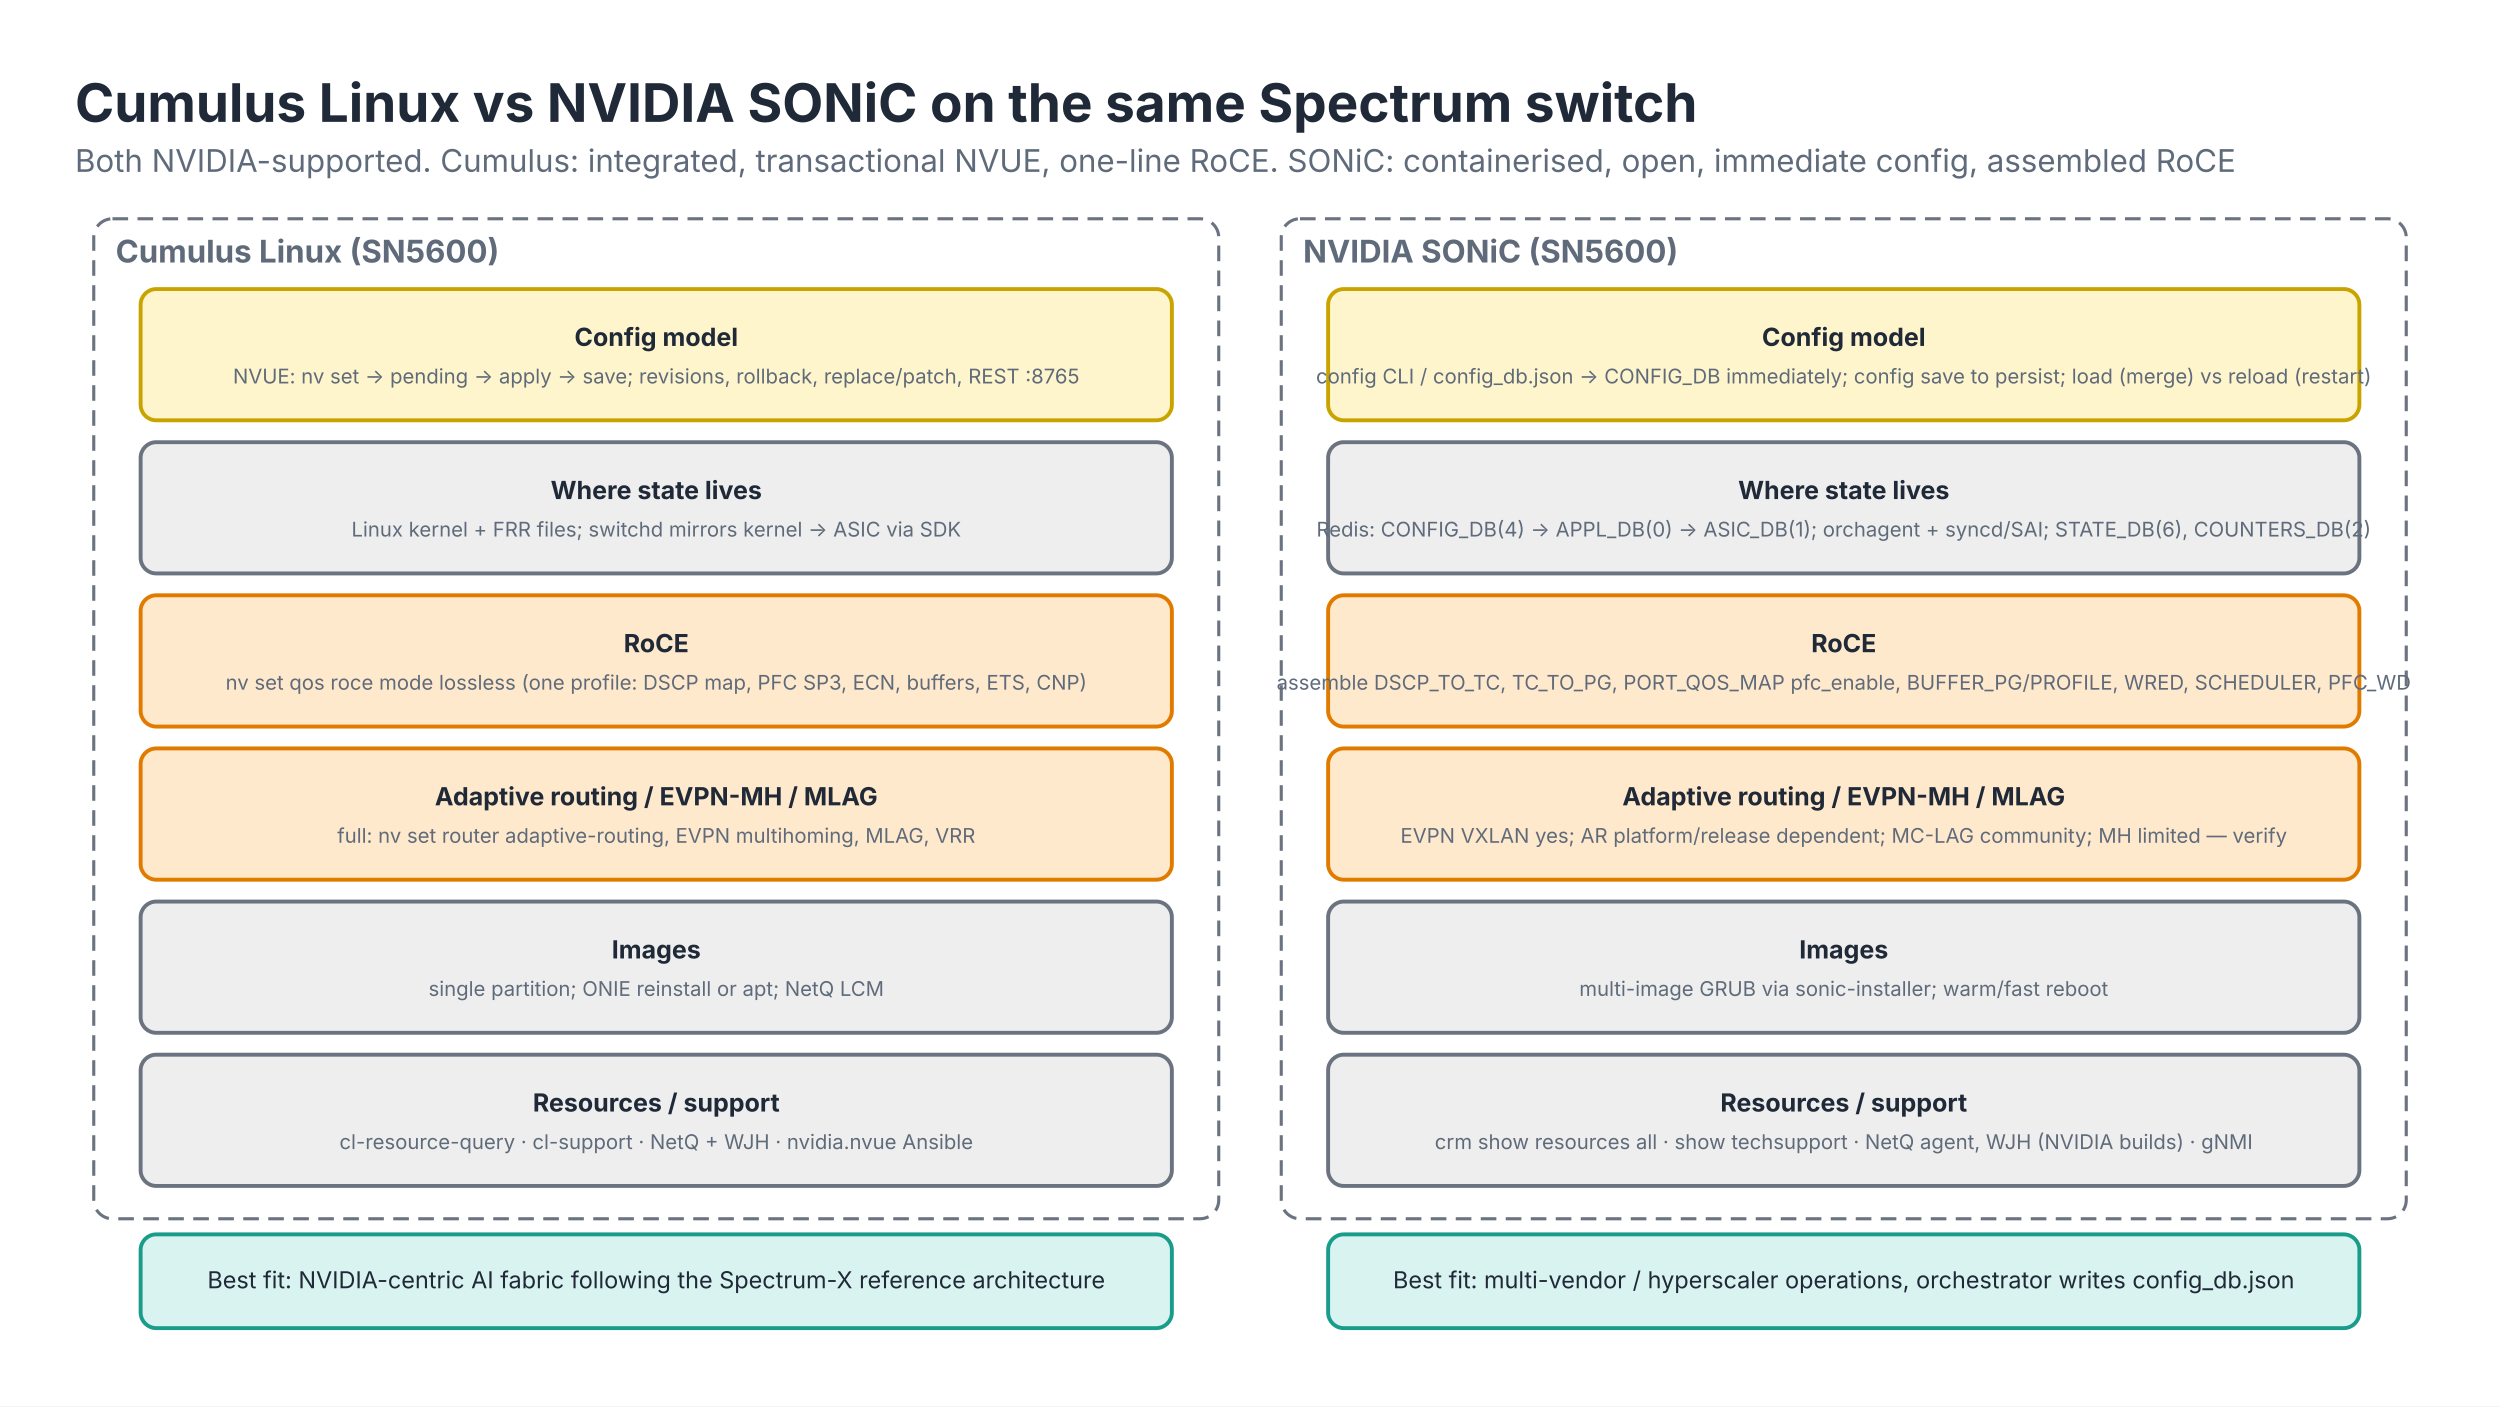
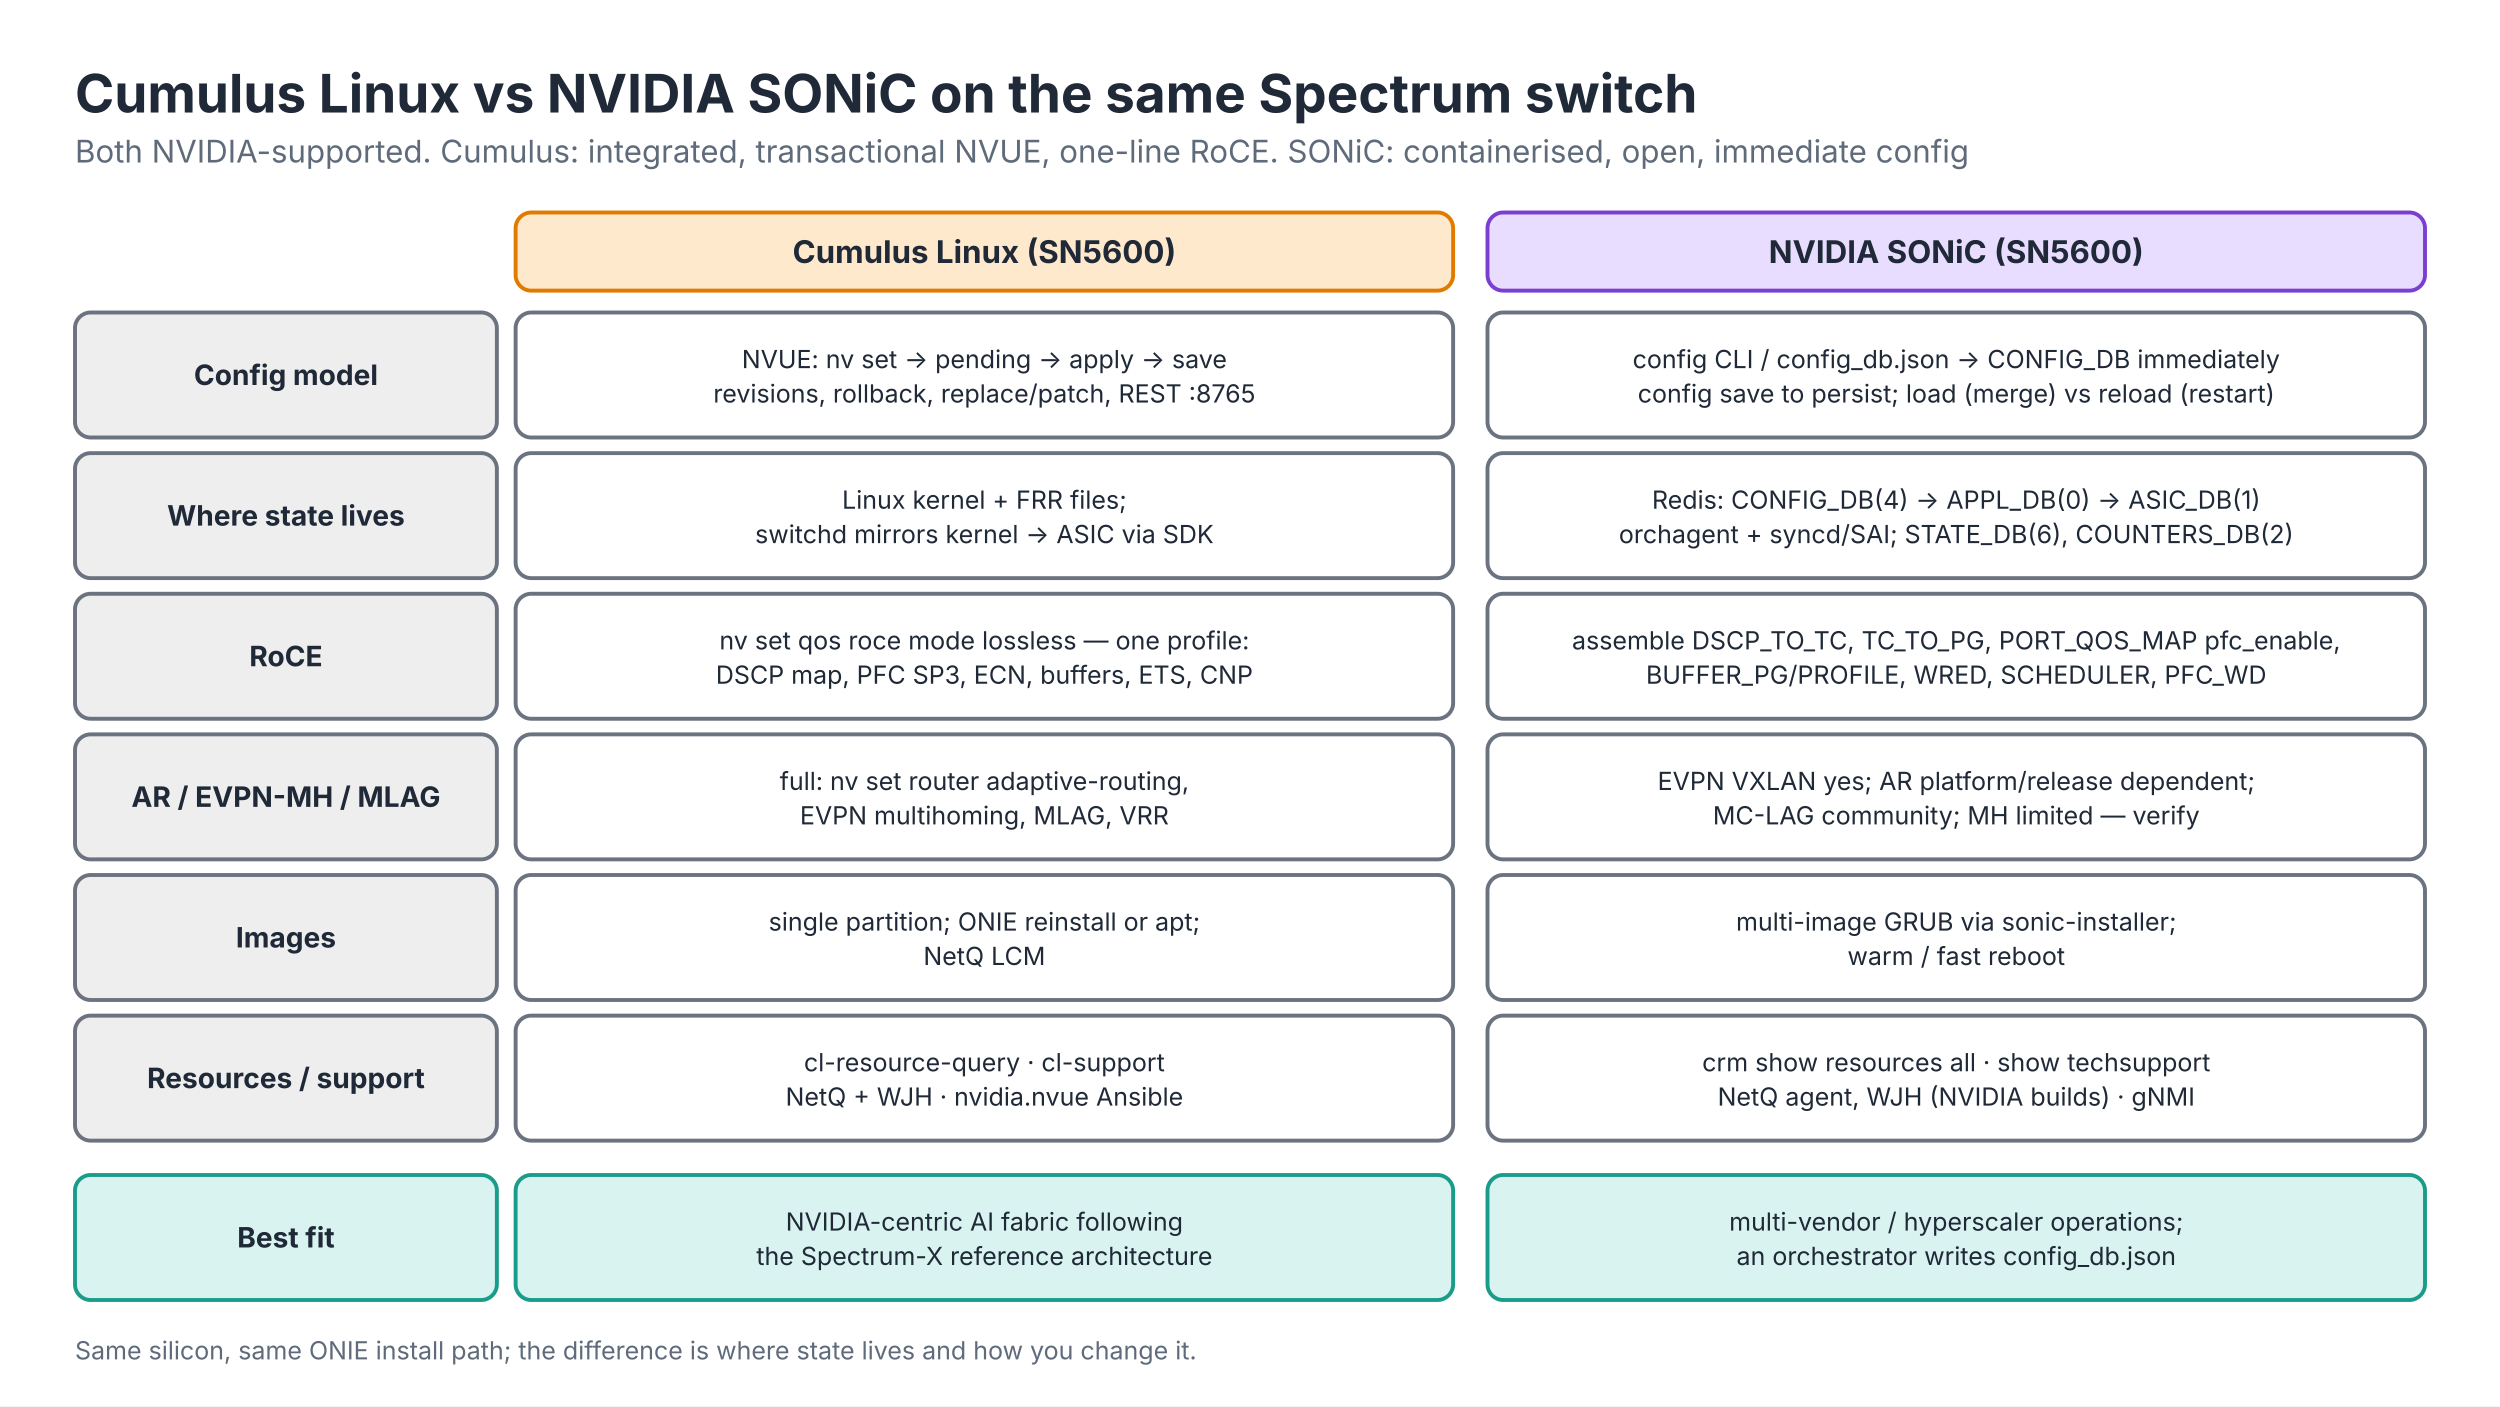
<svg xmlns="http://www.w3.org/2000/svg" viewBox="0 0 1600 900" width="100%" role="img">
  <defs>
    <marker id="arrow-orange" viewBox="0 0 10 10" refX="9" refY="5" markerWidth="7" markerHeight="7" orient="auto-start-reverse">
      <path d="M0,0 L10,5 L0,10 z" fill="#e07b00" />
    </marker>
    <marker id="arrow-blue" viewBox="0 0 10 10" refX="9" refY="5" markerWidth="7" markerHeight="7" orient="auto-start-reverse">
      <path d="M0,0 L10,5 L0,10 z" fill="#2f6fdb" />
    </marker>
    <marker id="arrow-gray" viewBox="0 0 10 10" refX="9" refY="5" markerWidth="7" markerHeight="7" orient="auto-start-reverse">
      <path d="M0,0 L10,5 L0,10 z" fill="#6b7280" />
    </marker>
    <marker id="arrow-red" viewBox="0 0 10 10" refX="9" refY="5" markerWidth="7" markerHeight="7" orient="auto-start-reverse">
      <path d="M0,0 L10,5 L0,10 z" fill="#d93025" />
    </marker>
    <marker id="arrow-purple" viewBox="0 0 10 10" refX="9" refY="5" markerWidth="7" markerHeight="7" orient="auto-start-reverse">
      <path d="M0,0 L10,5 L0,10 z" fill="#7a3fd1" />
    </marker>
    <marker id="arrow-dark" viewBox="0 0 10 10" refX="9" refY="5" markerWidth="7" markerHeight="7" orient="auto-start-reverse">
      <path d="M0,0 L10,5 L0,10 z" fill="#1f2937" />
    </marker>
    <marker id="arrow-green" viewBox="0 0 10 10" refX="9" refY="5" markerWidth="7" markerHeight="7" orient="auto-start-reverse">
      <path d="M0,0 L10,5 L0,10 z" fill="#76b900" />
    </marker>
  </defs>
  <rect x="0" y="0" width="1600" height="900" fill="#ffffff" />
-   <text x="48" y="78" font-family="Inter, 'Segoe UI', Helvetica, Arial, sans-serif" font-size="34" font-weight="700" fill="#1f2937">Cumulus Linux vs NVIDIA SONiC on the same Spectrum switch</text>
-   <text x="48" y="110" font-family="Inter, 'Segoe UI', Helvetica, Arial, sans-serif" font-size="20" fill="#5f6b7a">Both NVIDIA-supported. Cumulus: integrated, transactional NVUE, one-line RoCE. SONiC: containerised, open, immediate config, assembled RoCE</text>
+   <text x="48" y="72" font-family="Inter, 'Segoe UI', Helvetica, Arial, sans-serif" font-size="34" font-weight="700" fill="#1f2937" text-anchor="start">Cumulus Linux vs NVIDIA SONiC on the same Spectrum switch</text>
+   <text x="48" y="104" font-family="Inter, 'Segoe UI', Helvetica, Arial, sans-serif" font-size="20" font-weight="400" fill="#5f6b7a" text-anchor="start">Both NVIDIA-supported. Cumulus: integrated, transactional NVUE, one-line RoCE. SONiC: containerised, open, immediate config</text>
  <g>
-     <rect x="60" y="140" width="720" height="640" rx="12" fill="#ffffff" fill-opacity="0.55" stroke="#6b7280" stroke-width="2" stroke-dasharray="10 6" />
-   </g>
-   <text x="74" y="168" font-family="Inter, 'Segoe UI', Helvetica, Arial, sans-serif" font-size="20" font-weight="700" fill="#5f6b7a" text-anchor="start">Cumulus Linux (SN5600)</text>
-   <g>
-     <rect x="820" y="140" width="720" height="640" rx="12" fill="#ffffff" fill-opacity="0.55" stroke="#6b7280" stroke-width="2" stroke-dasharray="10 6" />
-   </g>
-   <text x="834" y="168" font-family="Inter, 'Segoe UI', Helvetica, Arial, sans-serif" font-size="20" font-weight="700" fill="#5f6b7a" text-anchor="start">NVIDIA SONiC (SN5600)</text>
-   <g>
-     <rect x="90" y="185" width="660" height="84" rx="10" fill="#fff5cc" stroke="#c9a400" stroke-width="2.5" />
-     <text x="420.0" y="221.4" font-family="Inter, 'Segoe UI', Helvetica, Arial, sans-serif" font-size="16" font-weight="700" fill="#1f2937" text-anchor="middle">Config model</text>
-     <text x="420.0" y="245.4" font-family="Inter, 'Segoe UI', Helvetica, Arial, sans-serif" font-size="13" font-weight="400" fill="#5f6b7a" text-anchor="middle">NVUE: nv set → pending → apply → save; revisions, rollback, replace/patch, REST :8765</text>
+     <rect x="330" y="136" width="600" height="50" rx="10" fill="#ffe9cc" stroke="#e07b00" stroke-width="2.5" />
+     <text x="630.0" y="168.3" font-family="Inter, 'Segoe UI', Helvetica, Arial, sans-serif" font-size="20" font-weight="700" fill="#1f2937" text-anchor="middle">Cumulus Linux (SN5600)</text>
  </g>
  <g>
-     <rect x="850" y="185" width="660" height="84" rx="10" fill="#fff5cc" stroke="#c9a400" stroke-width="2.5" />
-     <text x="1180.0" y="221.4" font-family="Inter, 'Segoe UI', Helvetica, Arial, sans-serif" font-size="16" font-weight="700" fill="#1f2937" text-anchor="middle">Config model</text>
-     <text x="1180.0" y="245.4" font-family="Inter, 'Segoe UI', Helvetica, Arial, sans-serif" font-size="13" font-weight="400" fill="#5f6b7a" text-anchor="middle">config CLI / config_db.json → CONFIG_DB immediately; config save to persist; load (merge) vs reload (restart)</text>
+     <rect x="952" y="136" width="600" height="50" rx="10" fill="#e9ddff" stroke="#7a3fd1" stroke-width="2.5" />
+     <text x="1252.0" y="168.3" font-family="Inter, 'Segoe UI', Helvetica, Arial, sans-serif" font-size="20" font-weight="700" fill="#1f2937" text-anchor="middle">NVIDIA SONiC (SN5600)</text>
  </g>
  <g>
-     <rect x="90" y="283" width="660" height="84" rx="10" fill="#eeeeee" stroke="#6b7280" stroke-width="2.5" />
-     <text x="420.0" y="319.4" font-family="Inter, 'Segoe UI', Helvetica, Arial, sans-serif" font-size="16" font-weight="700" fill="#1f2937" text-anchor="middle">Where state lives</text>
-     <text x="420.0" y="343.4" font-family="Inter, 'Segoe UI', Helvetica, Arial, sans-serif" font-size="13" font-weight="400" fill="#5f6b7a" text-anchor="middle">Linux kernel + FRR files; switchd mirrors kernel → ASIC via SDK</text>
+     <rect x="48" y="200" width="270" height="80" rx="10" fill="#eeeeee" stroke="#6b7280" stroke-width="2.5" />
+     <text x="183.0" y="246.4" font-family="Inter, 'Segoe UI', Helvetica, Arial, sans-serif" font-size="18" font-weight="700" fill="#1f2937" text-anchor="middle">Config model</text>
  </g>
  <g>
-     <rect x="850" y="283" width="660" height="84" rx="10" fill="#eeeeee" stroke="#6b7280" stroke-width="2.5" />
-     <text x="1180.0" y="319.4" font-family="Inter, 'Segoe UI', Helvetica, Arial, sans-serif" font-size="16" font-weight="700" fill="#1f2937" text-anchor="middle">Where state lives</text>
-     <text x="1180.0" y="343.4" font-family="Inter, 'Segoe UI', Helvetica, Arial, sans-serif" font-size="13" font-weight="400" fill="#5f6b7a" text-anchor="middle">Redis: CONFIG_DB(4) → APPL_DB(0) → ASIC_DB(1); orchagent + syncd/SAI; STATE_DB(6), COUNTERS_DB(2)</text>
+     <rect x="330" y="200" width="600" height="80" rx="10" fill="#ffffff" stroke="#6b7280" stroke-width="2.5" />
+     <text x="630.0" y="235.6" font-family="Inter, 'Segoe UI', Helvetica, Arial, sans-serif" font-size="16" font-weight="400" fill="#1f2937" text-anchor="middle">NVUE: nv set → pending → apply → save</text>
+     <text x="630.0" y="257.6" font-family="Inter, 'Segoe UI', Helvetica, Arial, sans-serif" font-size="16" font-weight="400" fill="#1f2937" text-anchor="middle">revisions, rollback, replace/patch, REST :8765</text>
  </g>
  <g>
-     <rect x="90" y="381" width="660" height="84" rx="10" fill="#ffe9cc" stroke="#e07b00" stroke-width="2.5" />
-     <text x="420.0" y="417.4" font-family="Inter, 'Segoe UI', Helvetica, Arial, sans-serif" font-size="16" font-weight="700" fill="#1f2937" text-anchor="middle">RoCE</text>
-     <text x="420.0" y="441.4" font-family="Inter, 'Segoe UI', Helvetica, Arial, sans-serif" font-size="13" font-weight="400" fill="#5f6b7a" text-anchor="middle">nv set qos roce mode lossless (one profile: DSCP map, PFC SP3, ECN, buffers, ETS, CNP)</text>
+     <rect x="952" y="200" width="600" height="80" rx="10" fill="#ffffff" stroke="#6b7280" stroke-width="2.5" />
+     <text x="1252.0" y="235.6" font-family="Inter, 'Segoe UI', Helvetica, Arial, sans-serif" font-size="16" font-weight="400" fill="#1f2937" text-anchor="middle">config CLI / config_db.json → CONFIG_DB immediately</text>
+     <text x="1252.0" y="257.6" font-family="Inter, 'Segoe UI', Helvetica, Arial, sans-serif" font-size="16" font-weight="400" fill="#1f2937" text-anchor="middle">config save to persist; load (merge) vs reload (restart)</text>
  </g>
  <g>
-     <rect x="850" y="381" width="660" height="84" rx="10" fill="#ffe9cc" stroke="#e07b00" stroke-width="2.5" />
-     <text x="1180.0" y="417.4" font-family="Inter, 'Segoe UI', Helvetica, Arial, sans-serif" font-size="16" font-weight="700" fill="#1f2937" text-anchor="middle">RoCE</text>
-     <text x="1180.0" y="441.4" font-family="Inter, 'Segoe UI', Helvetica, Arial, sans-serif" font-size="13" font-weight="400" fill="#5f6b7a" text-anchor="middle">assemble DSCP_TO_TC, TC_TO_PG, PORT_QOS_MAP pfc_enable, BUFFER_PG/PROFILE, WRED, SCHEDULER, PFC_WD</text>
+     <rect x="48" y="290" width="270" height="80" rx="10" fill="#eeeeee" stroke="#6b7280" stroke-width="2.5" />
+     <text x="183.0" y="336.4" font-family="Inter, 'Segoe UI', Helvetica, Arial, sans-serif" font-size="18" font-weight="700" fill="#1f2937" text-anchor="middle">Where state lives</text>
  </g>
  <g>
-     <rect x="90" y="479" width="660" height="84" rx="10" fill="#ffe9cc" stroke="#e07b00" stroke-width="2.5" />
-     <text x="420.0" y="515.4" font-family="Inter, 'Segoe UI', Helvetica, Arial, sans-serif" font-size="16" font-weight="700" fill="#1f2937" text-anchor="middle">Adaptive routing / EVPN-MH / MLAG</text>
-     <text x="420.0" y="539.4" font-family="Inter, 'Segoe UI', Helvetica, Arial, sans-serif" font-size="13" font-weight="400" fill="#5f6b7a" text-anchor="middle">full: nv set router adaptive-routing, EVPN multihoming, MLAG, VRR</text>
+     <rect x="330" y="290" width="600" height="80" rx="10" fill="#ffffff" stroke="#6b7280" stroke-width="2.5" />
+     <text x="630.0" y="325.6" font-family="Inter, 'Segoe UI', Helvetica, Arial, sans-serif" font-size="16" font-weight="400" fill="#1f2937" text-anchor="middle">Linux kernel + FRR files;</text>
+     <text x="630.0" y="347.6" font-family="Inter, 'Segoe UI', Helvetica, Arial, sans-serif" font-size="16" font-weight="400" fill="#1f2937" text-anchor="middle">switchd mirrors kernel → ASIC via SDK</text>
  </g>
  <g>
-     <rect x="850" y="479" width="660" height="84" rx="10" fill="#ffe9cc" stroke="#e07b00" stroke-width="2.5" />
-     <text x="1180.0" y="515.4" font-family="Inter, 'Segoe UI', Helvetica, Arial, sans-serif" font-size="16" font-weight="700" fill="#1f2937" text-anchor="middle">Adaptive routing / EVPN-MH / MLAG</text>
-     <text x="1180.0" y="539.4" font-family="Inter, 'Segoe UI', Helvetica, Arial, sans-serif" font-size="13" font-weight="400" fill="#5f6b7a" text-anchor="middle">EVPN VXLAN yes; AR platform/release dependent; MC-LAG community; MH limited — verify</text>
+     <rect x="952" y="290" width="600" height="80" rx="10" fill="#ffffff" stroke="#6b7280" stroke-width="2.5" />
+     <text x="1252.0" y="325.6" font-family="Inter, 'Segoe UI', Helvetica, Arial, sans-serif" font-size="16" font-weight="400" fill="#1f2937" text-anchor="middle">Redis: CONFIG_DB(4) → APPL_DB(0) → ASIC_DB(1)</text>
+     <text x="1252.0" y="347.6" font-family="Inter, 'Segoe UI', Helvetica, Arial, sans-serif" font-size="16" font-weight="400" fill="#1f2937" text-anchor="middle">orchagent + syncd/SAI; STATE_DB(6), COUNTERS_DB(2)</text>
  </g>
  <g>
-     <rect x="90" y="577" width="660" height="84" rx="10" fill="#eeeeee" stroke="#6b7280" stroke-width="2.5" />
-     <text x="420.0" y="613.4" font-family="Inter, 'Segoe UI', Helvetica, Arial, sans-serif" font-size="16" font-weight="700" fill="#1f2937" text-anchor="middle">Images</text>
-     <text x="420.0" y="637.4" font-family="Inter, 'Segoe UI', Helvetica, Arial, sans-serif" font-size="13" font-weight="400" fill="#5f6b7a" text-anchor="middle">single partition; ONIE reinstall or apt; NetQ LCM</text>
+     <rect x="48" y="380" width="270" height="80" rx="10" fill="#eeeeee" stroke="#6b7280" stroke-width="2.5" />
+     <text x="183.0" y="426.4" font-family="Inter, 'Segoe UI', Helvetica, Arial, sans-serif" font-size="18" font-weight="700" fill="#1f2937" text-anchor="middle">RoCE</text>
  </g>
  <g>
-     <rect x="850" y="577" width="660" height="84" rx="10" fill="#eeeeee" stroke="#6b7280" stroke-width="2.5" />
-     <text x="1180.0" y="613.4" font-family="Inter, 'Segoe UI', Helvetica, Arial, sans-serif" font-size="16" font-weight="700" fill="#1f2937" text-anchor="middle">Images</text>
-     <text x="1180.0" y="637.4" font-family="Inter, 'Segoe UI', Helvetica, Arial, sans-serif" font-size="13" font-weight="400" fill="#5f6b7a" text-anchor="middle">multi-image GRUB via sonic-installer; warm/fast reboot</text>
+     <rect x="330" y="380" width="600" height="80" rx="10" fill="#ffffff" stroke="#6b7280" stroke-width="2.5" />
+     <text x="630.0" y="415.6" font-family="Inter, 'Segoe UI', Helvetica, Arial, sans-serif" font-size="16" font-weight="400" fill="#1f2937" text-anchor="middle">nv set qos roce mode lossless — one profile:</text>
+     <text x="630.0" y="437.6" font-family="Inter, 'Segoe UI', Helvetica, Arial, sans-serif" font-size="16" font-weight="400" fill="#1f2937" text-anchor="middle">DSCP map, PFC SP3, ECN, buffers, ETS, CNP</text>
  </g>
  <g>
-     <rect x="90" y="675" width="660" height="84" rx="10" fill="#eeeeee" stroke="#6b7280" stroke-width="2.5" />
-     <text x="420.0" y="711.4" font-family="Inter, 'Segoe UI', Helvetica, Arial, sans-serif" font-size="16" font-weight="700" fill="#1f2937" text-anchor="middle">Resources / support</text>
-     <text x="420.0" y="735.4" font-family="Inter, 'Segoe UI', Helvetica, Arial, sans-serif" font-size="13" font-weight="400" fill="#5f6b7a" text-anchor="middle">cl-resource-query · cl-support · NetQ + WJH · nvidia.nvue Ansible</text>
+     <rect x="952" y="380" width="600" height="80" rx="10" fill="#ffffff" stroke="#6b7280" stroke-width="2.5" />
+     <text x="1252.0" y="415.6" font-family="Inter, 'Segoe UI', Helvetica, Arial, sans-serif" font-size="16" font-weight="400" fill="#1f2937" text-anchor="middle">assemble DSCP_TO_TC, TC_TO_PG, PORT_QOS_MAP pfc_enable,</text>
+     <text x="1252.0" y="437.6" font-family="Inter, 'Segoe UI', Helvetica, Arial, sans-serif" font-size="16" font-weight="400" fill="#1f2937" text-anchor="middle">BUFFER_PG/PROFILE, WRED, SCHEDULER, PFC_WD</text>
  </g>
  <g>
-     <rect x="850" y="675" width="660" height="84" rx="10" fill="#eeeeee" stroke="#6b7280" stroke-width="2.5" />
-     <text x="1180.0" y="711.4" font-family="Inter, 'Segoe UI', Helvetica, Arial, sans-serif" font-size="16" font-weight="700" fill="#1f2937" text-anchor="middle">Resources / support</text>
-     <text x="1180.0" y="735.4" font-family="Inter, 'Segoe UI', Helvetica, Arial, sans-serif" font-size="13" font-weight="400" fill="#5f6b7a" text-anchor="middle">crm show resources all · show techsupport · NetQ agent, WJH (NVIDIA builds) · gNMI</text>
+     <rect x="48" y="470" width="270" height="80" rx="10" fill="#eeeeee" stroke="#6b7280" stroke-width="2.5" />
+     <text x="183.0" y="516.4" font-family="Inter, 'Segoe UI', Helvetica, Arial, sans-serif" font-size="18" font-weight="700" fill="#1f2937" text-anchor="middle">AR / EVPN-MH / MLAG</text>
  </g>
  <g>
-     <rect x="90" y="790" width="660" height="60" rx="10" fill="#d9f3f0" stroke="#1a9c8a" stroke-width="2.5" />
-     <text x="420.0" y="824.5" font-family="Inter, 'Segoe UI', Helvetica, Arial, sans-serif" font-size="15" font-weight="400" fill="#1f2937" text-anchor="middle">Best fit: NVIDIA-centric AI fabric following the Spectrum-X reference architecture</text>
+     <rect x="330" y="470" width="600" height="80" rx="10" fill="#ffffff" stroke="#6b7280" stroke-width="2.5" />
+     <text x="630.0" y="505.6" font-family="Inter, 'Segoe UI', Helvetica, Arial, sans-serif" font-size="16" font-weight="400" fill="#1f2937" text-anchor="middle">full: nv set router adaptive-routing,</text>
+     <text x="630.0" y="527.6" font-family="Inter, 'Segoe UI', Helvetica, Arial, sans-serif" font-size="16" font-weight="400" fill="#1f2937" text-anchor="middle">EVPN multihoming, MLAG, VRR</text>
  </g>
  <g>
-     <rect x="850" y="790" width="660" height="60" rx="10" fill="#d9f3f0" stroke="#1a9c8a" stroke-width="2.5" />
-     <text x="1180.0" y="824.5" font-family="Inter, 'Segoe UI', Helvetica, Arial, sans-serif" font-size="15" font-weight="400" fill="#1f2937" text-anchor="middle">Best fit: multi-vendor / hyperscaler operations, orchestrator writes config_db.json</text>
+     <rect x="952" y="470" width="600" height="80" rx="10" fill="#ffffff" stroke="#6b7280" stroke-width="2.5" />
+     <text x="1252.0" y="505.6" font-family="Inter, 'Segoe UI', Helvetica, Arial, sans-serif" font-size="16" font-weight="400" fill="#1f2937" text-anchor="middle">EVPN VXLAN yes; AR platform/release dependent;</text>
+     <text x="1252.0" y="527.6" font-family="Inter, 'Segoe UI', Helvetica, Arial, sans-serif" font-size="16" font-weight="400" fill="#1f2937" text-anchor="middle">MC-LAG community; MH limited — verify</text>
  </g>
+   <g>
+     <rect x="48" y="560" width="270" height="80" rx="10" fill="#eeeeee" stroke="#6b7280" stroke-width="2.5" />
+     <text x="183.0" y="606.4" font-family="Inter, 'Segoe UI', Helvetica, Arial, sans-serif" font-size="18" font-weight="700" fill="#1f2937" text-anchor="middle">Images</text>
+   </g>
+   <g>
+     <rect x="330" y="560" width="600" height="80" rx="10" fill="#ffffff" stroke="#6b7280" stroke-width="2.5" />
+     <text x="630.0" y="595.6" font-family="Inter, 'Segoe UI', Helvetica, Arial, sans-serif" font-size="16" font-weight="400" fill="#1f2937" text-anchor="middle">single partition; ONIE reinstall or apt;</text>
+     <text x="630.0" y="617.6" font-family="Inter, 'Segoe UI', Helvetica, Arial, sans-serif" font-size="16" font-weight="400" fill="#1f2937" text-anchor="middle">NetQ LCM</text>
+   </g>
+   <g>
+     <rect x="952" y="560" width="600" height="80" rx="10" fill="#ffffff" stroke="#6b7280" stroke-width="2.5" />
+     <text x="1252.0" y="595.6" font-family="Inter, 'Segoe UI', Helvetica, Arial, sans-serif" font-size="16" font-weight="400" fill="#1f2937" text-anchor="middle">multi-image GRUB via sonic-installer;</text>
+     <text x="1252.0" y="617.6" font-family="Inter, 'Segoe UI', Helvetica, Arial, sans-serif" font-size="16" font-weight="400" fill="#1f2937" text-anchor="middle">warm / fast reboot</text>
+   </g>
+   <g>
+     <rect x="48" y="650" width="270" height="80" rx="10" fill="#eeeeee" stroke="#6b7280" stroke-width="2.5" />
+     <text x="183.0" y="696.4" font-family="Inter, 'Segoe UI', Helvetica, Arial, sans-serif" font-size="18" font-weight="700" fill="#1f2937" text-anchor="middle">Resources / support</text>
+   </g>
+   <g>
+     <rect x="330" y="650" width="600" height="80" rx="10" fill="#ffffff" stroke="#6b7280" stroke-width="2.5" />
+     <text x="630.0" y="685.6" font-family="Inter, 'Segoe UI', Helvetica, Arial, sans-serif" font-size="16" font-weight="400" fill="#1f2937" text-anchor="middle">cl-resource-query · cl-support</text>
+     <text x="630.0" y="707.6" font-family="Inter, 'Segoe UI', Helvetica, Arial, sans-serif" font-size="16" font-weight="400" fill="#1f2937" text-anchor="middle">NetQ + WJH · nvidia.nvue Ansible</text>
+   </g>
+   <g>
+     <rect x="952" y="650" width="600" height="80" rx="10" fill="#ffffff" stroke="#6b7280" stroke-width="2.5" />
+     <text x="1252.0" y="685.6" font-family="Inter, 'Segoe UI', Helvetica, Arial, sans-serif" font-size="16" font-weight="400" fill="#1f2937" text-anchor="middle">crm show resources all · show techsupport</text>
+     <text x="1252.0" y="707.6" font-family="Inter, 'Segoe UI', Helvetica, Arial, sans-serif" font-size="16" font-weight="400" fill="#1f2937" text-anchor="middle">NetQ agent, WJH (NVIDIA builds) · gNMI</text>
+   </g>
+   <g>
+     <rect x="48" y="752" width="270" height="80" rx="10" fill="#d9f3f0" stroke="#1a9c8a" stroke-width="2.5" />
+     <text x="183.0" y="798.4" font-family="Inter, 'Segoe UI', Helvetica, Arial, sans-serif" font-size="18" font-weight="700" fill="#1f2937" text-anchor="middle">Best fit</text>
+   </g>
+   <g>
+     <rect x="330" y="752" width="600" height="80" rx="10" fill="#d9f3f0" stroke="#1a9c8a" stroke-width="2.5" />
+     <text x="630.0" y="787.6" font-family="Inter, 'Segoe UI', Helvetica, Arial, sans-serif" font-size="16" font-weight="400" fill="#1f2937" text-anchor="middle">NVIDIA-centric AI fabric following</text>
+     <text x="630.0" y="809.6" font-family="Inter, 'Segoe UI', Helvetica, Arial, sans-serif" font-size="16" font-weight="400" fill="#1f2937" text-anchor="middle">the Spectrum-X reference architecture</text>
+   </g>
+   <g>
+     <rect x="952" y="752" width="600" height="80" rx="10" fill="#d9f3f0" stroke="#1a9c8a" stroke-width="2.5" />
+     <text x="1252.0" y="787.6" font-family="Inter, 'Segoe UI', Helvetica, Arial, sans-serif" font-size="16" font-weight="400" fill="#1f2937" text-anchor="middle">multi-vendor / hyperscaler operations;</text>
+     <text x="1252.0" y="809.6" font-family="Inter, 'Segoe UI', Helvetica, Arial, sans-serif" font-size="16" font-weight="400" fill="#1f2937" text-anchor="middle">an orchestrator writes config_db.json</text>
+   </g>
+   <text x="48" y="870" font-family="Inter, 'Segoe UI', Helvetica, Arial, sans-serif" font-size="16" font-weight="400" fill="#5f6b7a" text-anchor="start">Same silicon, same ONIE install path; the difference is where state lives and how you change it.</text>
</svg>
